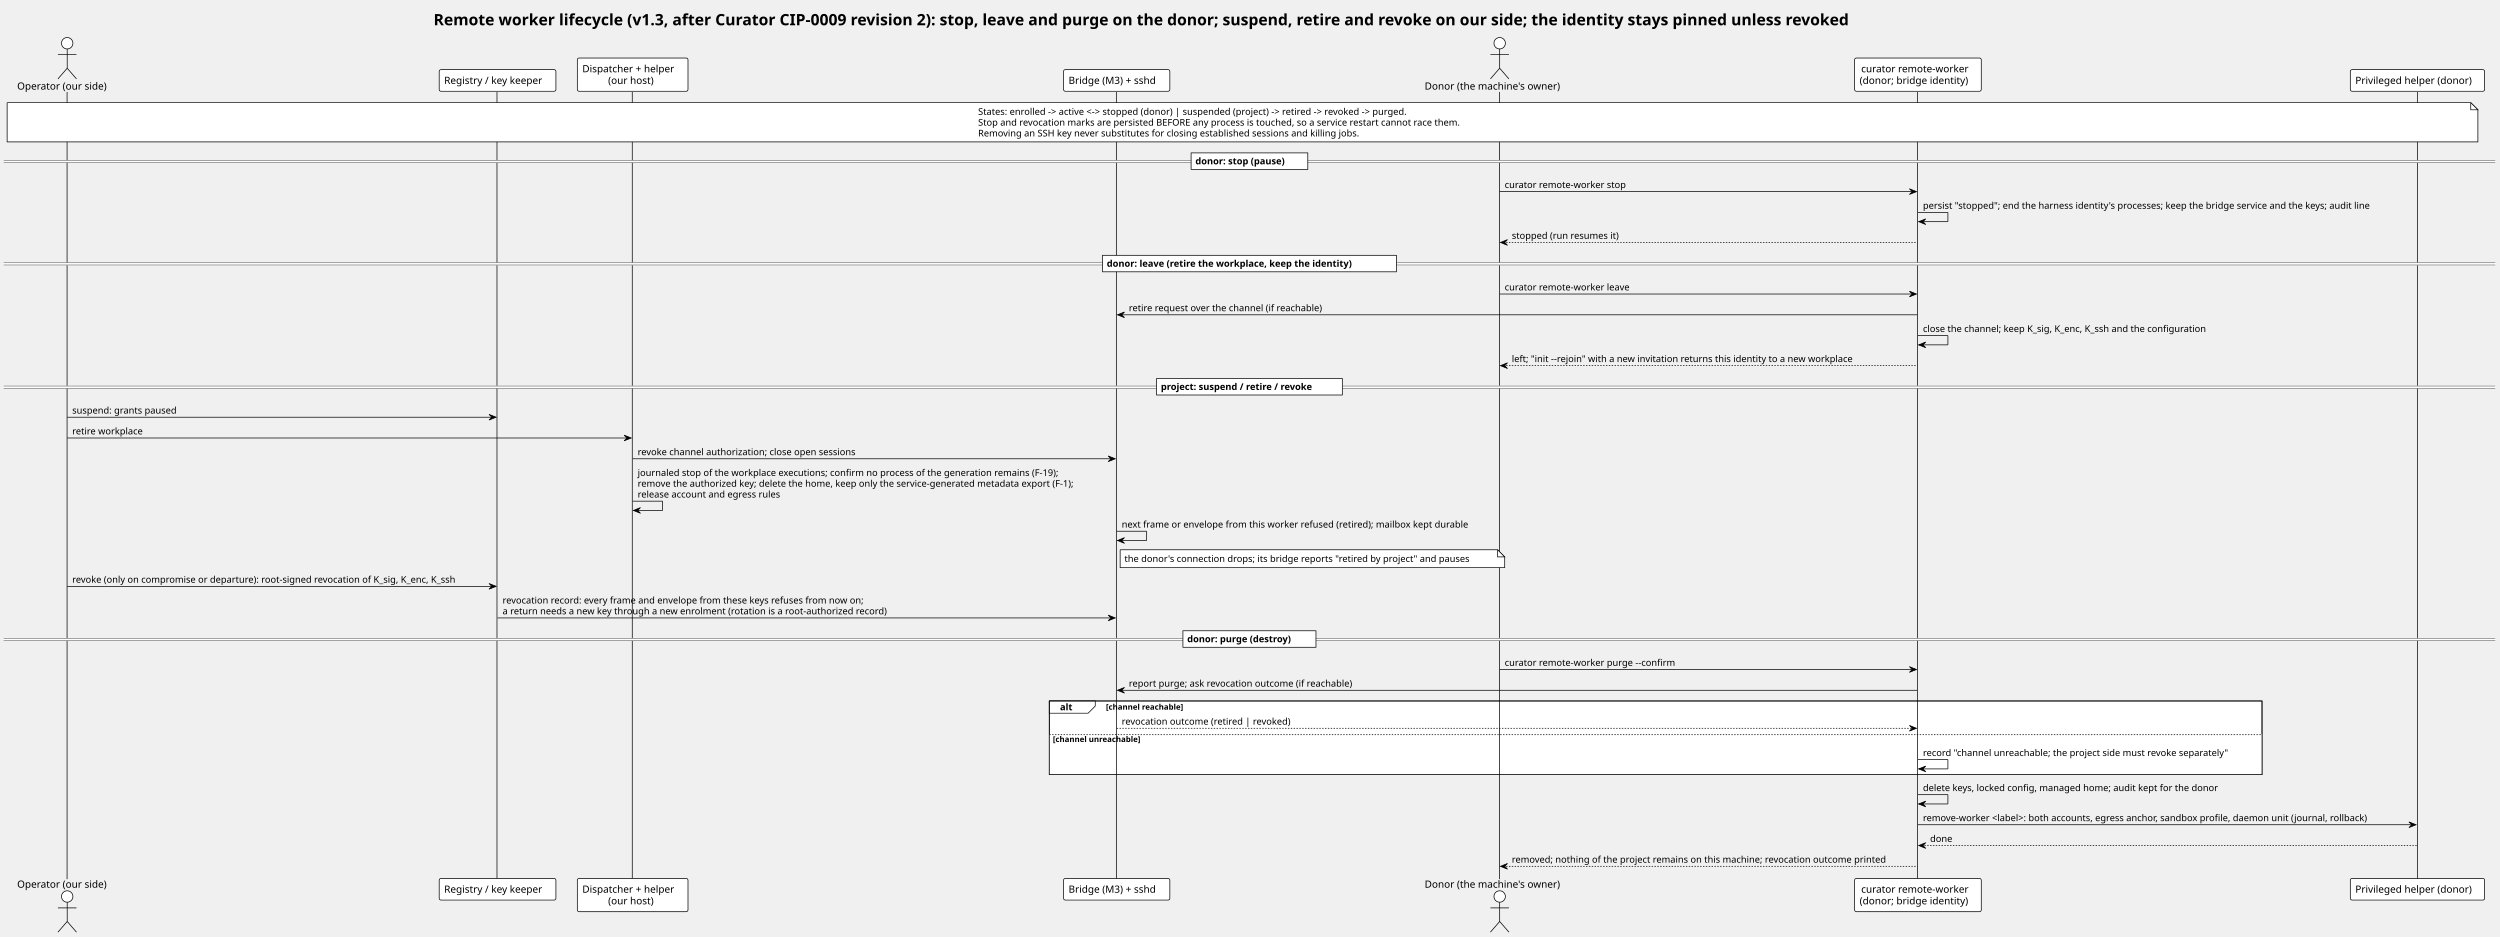
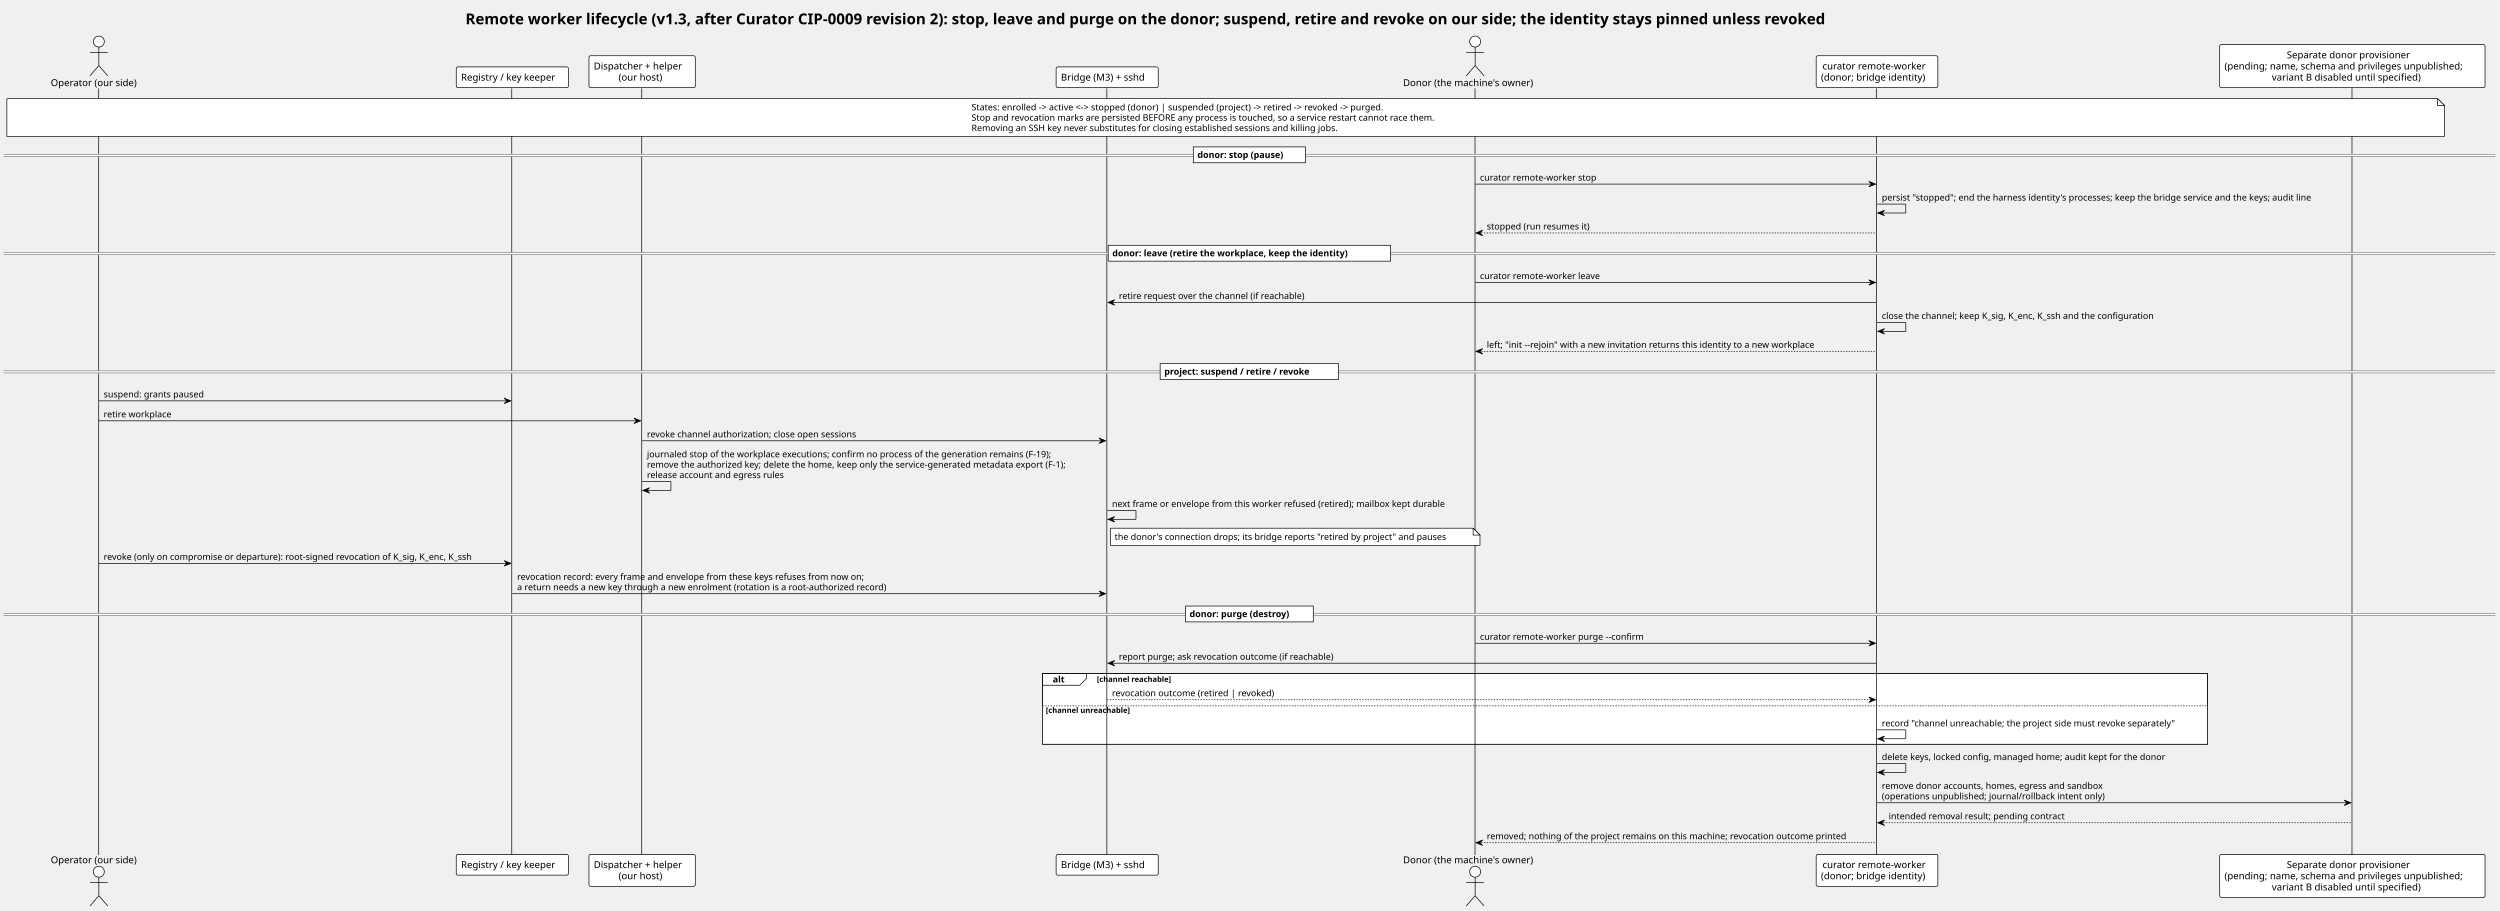
- <svg xmlns="http://www.w3.org/2000/svg" contentStyleType="text/css" data-diagram-type="SEQUENCE" height="1313px" preserveAspectRatio="none" style="width:3504px;height:1313px;background:#FFFFFF;" version="1.1" viewBox="0 0 3504 1313" width="3504px" zoomAndPan="magnify">
+ <svg xmlns="http://www.w3.org/2000/svg" contentStyleType="text/css" data-diagram-type="SEQUENCE" height="1328px" preserveAspectRatio="none" style="width:3647px;height:1328px;background:#FFFFFF;" version="1.1" viewBox="0 0 3647 1328" width="3647px" zoomAndPan="magnify">
  <defs />
  <g>
-     <text fill="#000000" font-family="Verdana" font-size="22" font-weight="bold" lengthAdjust="spacing" textLength="2286.131" x="607.66" y="35.421">Remote worker lifecycle (v1.3, after Curator CIP-0009 revision 2): stop, leave and purge on the donor; suspend, retire and revoke on our side; the identity stays pinned unless revoked</text>
-     <rect fill="#FFFFFF" height="103.203" style="stroke:#000000;stroke-width:1;" width="1699.764" x="1470.672" y="982.492" />
-     <rect fill="#FFFFFF" height="56.938" style="stroke:none;stroke-width:1;" width="1699.764" x="1470.672" y="1028.758" />
-     <g>
-       <rect fill="#000000" fill-opacity="0" height="1103.32" width="8" x="90.184" y="128.906" />
-       <line style="stroke:#000000;stroke-width:1;" x1="94" x2="94" y1="128.906" y2="1232.227" />
-     </g>
-     <g>
-       <rect fill="#000000" fill-opacity="0" height="1103.32" width="8" x="693.369" y="128.906" />
-       <line style="stroke:#000000;stroke-width:1;" x1="696.567" x2="696.567" y1="128.906" y2="1232.227" />
-     </g>
-     <g>
-       <rect fill="#000000" fill-opacity="0" height="1103.32" width="8" x="882.732" y="128.906" />
-       <line style="stroke:#000000;stroke-width:1;" x1="886.171" x2="886.171" y1="128.906" y2="1232.227" />
-     </g>
-     <g>
-       <rect fill="#000000" fill-opacity="0" height="1103.32" width="8" x="1561.16" y="128.906" />
-       <line style="stroke:#000000;stroke-width:1;" x1="1564.672" x2="1564.672" y1="128.906" y2="1232.227" />
-     </g>
-     <g>
-       <rect fill="#000000" fill-opacity="0" height="1103.32" width="8" x="2097.94" y="128.906" />
-       <line style="stroke:#000000;stroke-width:1;" x1="2101.764" x2="2101.764" y1="128.906" y2="1232.227" />
-     </g>
-     <g>
-       <rect fill="#000000" fill-opacity="0" height="1103.32" width="8" x="2684.19" y="128.906" />
-       <line style="stroke:#000000;stroke-width:1;" x1="2687.429" x2="2687.429" y1="128.906" y2="1232.227" />
-     </g>
-     <g>
-       <rect fill="#000000" fill-opacity="0" height="1103.32" width="8" x="3384.324" y="128.906" />
-       <line style="stroke:#000000;stroke-width:1;" x1="3388.196" x2="3388.196" y1="128.906" y2="1232.227" />
+     <text fill="#000000" font-family="Verdana" font-size="22" font-weight="bold" lengthAdjust="spacing" textLength="2286.131" x="679.015" y="35.421">Remote worker lifecycle (v1.3, after Curator CIP-0009 revision 2): stop, leave and purge on the donor; suspend, retire and revoke on our side; the identity stays pinned unless revoked</text>
+     <rect fill="#FFFFFF" height="103.203" style="stroke:#000000;stroke-width:1;" width="1699.764" x="1520.672" y="982.492" />
+     <rect fill="#FFFFFF" height="56.938" style="stroke:none;stroke-width:1;" width="1699.764" x="1520.672" y="1028.758" />
+     <g>
+       <rect fill="#000000" fill-opacity="0" height="1118.453" width="8" x="140.184" y="128.906" />
+       <line style="stroke:#000000;stroke-width:1;" x1="144" x2="144" y1="128.906" y2="1247.359" />
+     </g>
+     <g>
+       <rect fill="#000000" fill-opacity="0" height="1118.453" width="8" x="743.369" y="128.906" />
+       <line style="stroke:#000000;stroke-width:1;" x1="746.567" x2="746.567" y1="128.906" y2="1247.359" />
+     </g>
+     <g>
+       <rect fill="#000000" fill-opacity="0" height="1118.453" width="8" x="932.732" y="128.906" />
+       <line style="stroke:#000000;stroke-width:1;" x1="936.171" x2="936.171" y1="128.906" y2="1247.359" />
+     </g>
+     <g>
+       <rect fill="#000000" fill-opacity="0" height="1118.453" width="8" x="1611.16" y="128.906" />
+       <line style="stroke:#000000;stroke-width:1;" x1="1614.672" x2="1614.672" y1="128.906" y2="1247.359" />
+     </g>
+     <g>
+       <rect fill="#000000" fill-opacity="0" height="1118.453" width="8" x="2147.94" y="128.906" />
+       <line style="stroke:#000000;stroke-width:1;" x1="2151.764" x2="2151.764" y1="128.906" y2="1247.359" />
+     </g>
+     <g>
+       <rect fill="#000000" fill-opacity="0" height="1118.453" width="8" x="2734.19" y="128.906" />
+       <line style="stroke:#000000;stroke-width:1;" x1="2737.429" x2="2737.429" y1="128.906" y2="1247.359" />
+     </g>
+     <g>
+       <rect fill="#000000" fill-opacity="0" height="1118.453" width="8" x="3427.618" y="128.906" />
+       <line style="stroke:#000000;stroke-width:1;" x1="3431.076" x2="3431.076" y1="128.906" y2="1247.359" />
    </g>
    <g class="participant participant-head" data-participant="OP">
-       <text fill="#000000" font-family="Verdana" font-size="14" lengthAdjust="spacing" textLength="134.367" x="24" y="125.605">Operator (our side)</text>
-       <ellipse cx="94.184" cy="60.609" fill="#FFFFFF" rx="8" ry="8" style="stroke:#000000;stroke-width:1;" />
-       <path d="M94.184,68.609 L94.184,95.609 M81.184,76.609 L107.184,76.609 M94.184,95.609 L81.184,110.609 M94.184,95.609 L107.184,110.609" fill="none" style="stroke:#000000;stroke-width:1;" />
+       <text fill="#000000" font-family="Verdana" font-size="14" lengthAdjust="spacing" textLength="134.367" x="74" y="125.605">Operator (our side)</text>
+       <ellipse cx="144.184" cy="60.609" fill="#FFFFFF" rx="8" ry="8" style="stroke:#000000;stroke-width:1;" />
+       <path d="M144.184,68.609 L144.184,95.609 M131.184,76.609 L157.184,76.609 M144.184,95.609 L131.184,110.609 M144.184,95.609 L157.184,110.609" fill="none" style="stroke:#000000;stroke-width:1;" />
    </g>
    <g class="participant participant-tail" data-participant="OP">
-       <text fill="#000000" font-family="Verdana" font-size="14" lengthAdjust="spacing" textLength="134.367" x="24" y="1244.222">Operator (our side)</text>
-       <ellipse cx="94.184" cy="1256.523" fill="#FFFFFF" rx="8" ry="8" style="stroke:#000000;stroke-width:1;" />
-       <path d="M94.184,1264.523 L94.184,1291.523 M81.184,1272.523 L107.184,1272.523 M94.184,1291.523 L81.184,1306.523 M94.184,1291.523 L107.184,1306.523" fill="none" style="stroke:#000000;stroke-width:1;" />
+       <text fill="#000000" font-family="Verdana" font-size="14" lengthAdjust="spacing" textLength="134.367" x="74" y="1259.354">Operator (our side)</text>
+       <ellipse cx="144.184" cy="1271.656" fill="#FFFFFF" rx="8" ry="8" style="stroke:#000000;stroke-width:1;" />
+       <path d="M144.184,1279.656 L144.184,1306.656 M131.184,1287.656 L157.184,1287.656 M144.184,1306.656 L131.184,1321.656 M144.184,1306.656 L157.184,1321.656" fill="none" style="stroke:#000000;stroke-width:1;" />
    </g>
    <g class="participant participant-head" data-participant="T">
-       <rect fill="#FFFFFF" height="30.297" rx="2.5" ry="2.5" style="stroke:#000000;stroke-width:1;" width="163.605" x="615.567" y="97.609" />
-       <text fill="#000000" font-family="Verdana" font-size="14" lengthAdjust="spacing" textLength="149.605" x="622.567" y="117.605">Registry / key keeper</text>
+       <rect fill="#FFFFFF" height="30.297" rx="2.5" ry="2.5" style="stroke:#000000;stroke-width:1;" width="163.605" x="665.567" y="97.609" />
+       <text fill="#000000" font-family="Verdana" font-size="14" lengthAdjust="spacing" textLength="149.605" x="672.567" y="117.605">Registry / key keeper</text>
    </g>
    <g class="participant participant-tail" data-participant="T">
-       <rect fill="#FFFFFF" height="30.297" rx="2.5" ry="2.5" style="stroke:#000000;stroke-width:1;" width="163.605" x="615.567" y="1231.227" />
-       <text fill="#000000" font-family="Verdana" font-size="14" lengthAdjust="spacing" textLength="149.605" x="622.567" y="1251.222">Registry / key keeper</text>
+       <rect fill="#FFFFFF" height="30.297" rx="2.5" ry="2.5" style="stroke:#000000;stroke-width:1;" width="163.605" x="665.567" y="1246.359" />
+       <text fill="#000000" font-family="Verdana" font-size="14" lengthAdjust="spacing" textLength="149.605" x="672.567" y="1266.354">Registry / key keeper</text>
    </g>
    <g class="participant participant-head" data-participant="D">
-       <rect fill="#FFFFFF" height="46.594" rx="2.5" ry="2.5" style="stroke:#000000;stroke-width:1;" width="155.121" x="809.171" y="81.312" />
-       <text fill="#000000" font-family="Verdana" font-size="14" lengthAdjust="spacing" textLength="141.121" x="816.171" y="101.308">Dispatcher + helper</text>
-       <text fill="#000000" font-family="Verdana" font-size="14" lengthAdjust="spacing" textLength="68.79" x="852.337" y="117.605">(our host)</text>
+       <rect fill="#FFFFFF" height="46.594" rx="2.5" ry="2.5" style="stroke:#000000;stroke-width:1;" width="155.121" x="859.171" y="81.312" />
+       <text fill="#000000" font-family="Verdana" font-size="14" lengthAdjust="spacing" textLength="141.121" x="866.171" y="101.308">Dispatcher + helper</text>
+       <text fill="#000000" font-family="Verdana" font-size="14" lengthAdjust="spacing" textLength="68.79" x="902.337" y="117.605">(our host)</text>
    </g>
    <g class="participant participant-tail" data-participant="D">
-       <rect fill="#FFFFFF" height="46.594" rx="2.5" ry="2.5" style="stroke:#000000;stroke-width:1;" width="155.121" x="809.171" y="1231.227" />
-       <text fill="#000000" font-family="Verdana" font-size="14" lengthAdjust="spacing" textLength="141.121" x="816.171" y="1251.222">Dispatcher + helper</text>
-       <text fill="#000000" font-family="Verdana" font-size="14" lengthAdjust="spacing" textLength="68.79" x="852.337" y="1267.519">(our host)</text>
+       <rect fill="#FFFFFF" height="46.594" rx="2.5" ry="2.5" style="stroke:#000000;stroke-width:1;" width="155.121" x="859.171" y="1246.359" />
+       <text fill="#000000" font-family="Verdana" font-size="14" lengthAdjust="spacing" textLength="141.121" x="866.171" y="1266.354">Dispatcher + helper</text>
+       <text fill="#000000" font-family="Verdana" font-size="14" lengthAdjust="spacing" textLength="68.79" x="902.337" y="1282.651">(our host)</text>
    </g>
    <g class="participant participant-head" data-participant="BR">
-       <rect fill="#FFFFFF" height="30.297" rx="2.5" ry="2.5" style="stroke:#000000;stroke-width:1;" width="148.976" x="1490.672" y="97.609" />
-       <text fill="#000000" font-family="Verdana" font-size="14" lengthAdjust="spacing" textLength="134.976" x="1497.672" y="117.605">Bridge (M3) + sshd</text>
+       <rect fill="#FFFFFF" height="30.297" rx="2.5" ry="2.5" style="stroke:#000000;stroke-width:1;" width="148.976" x="1540.672" y="97.609" />
+       <text fill="#000000" font-family="Verdana" font-size="14" lengthAdjust="spacing" textLength="134.976" x="1547.672" y="117.605">Bridge (M3) + sshd</text>
    </g>
    <g class="participant participant-tail" data-participant="BR">
-       <rect fill="#FFFFFF" height="30.297" rx="2.5" ry="2.5" style="stroke:#000000;stroke-width:1;" width="148.976" x="1490.672" y="1231.227" />
-       <text fill="#000000" font-family="Verdana" font-size="14" lengthAdjust="spacing" textLength="134.976" x="1497.672" y="1251.222">Bridge (M3) + sshd</text>
+       <rect fill="#FFFFFF" height="30.297" rx="2.5" ry="2.5" style="stroke:#000000;stroke-width:1;" width="148.976" x="1540.672" y="1246.359" />
+       <text fill="#000000" font-family="Verdana" font-size="14" lengthAdjust="spacing" textLength="134.976" x="1547.672" y="1266.354">Bridge (M3) + sshd</text>
    </g>
    <g class="participant participant-head" data-participant="ADM">
-       <text fill="#000000" font-family="Verdana" font-size="14" lengthAdjust="spacing" textLength="204.353" x="1996.764" y="125.605">Donor (the machine's owner)</text>
-       <ellipse cx="2101.94" cy="60.609" fill="#FFFFFF" rx="8" ry="8" style="stroke:#000000;stroke-width:1;" />
-       <path d="M2101.94,68.609 L2101.94,95.609 M2088.94,76.609 L2114.94,76.609 M2101.94,95.609 L2088.94,110.609 M2101.94,95.609 L2114.94,110.609" fill="none" style="stroke:#000000;stroke-width:1;" />
+       <text fill="#000000" font-family="Verdana" font-size="14" lengthAdjust="spacing" textLength="204.353" x="2046.764" y="125.605">Donor (the machine's owner)</text>
+       <ellipse cx="2151.94" cy="60.609" fill="#FFFFFF" rx="8" ry="8" style="stroke:#000000;stroke-width:1;" />
+       <path d="M2151.94,68.609 L2151.94,95.609 M2138.94,76.609 L2164.94,76.609 M2151.94,95.609 L2138.94,110.609 M2151.94,95.609 L2164.94,110.609" fill="none" style="stroke:#000000;stroke-width:1;" />
    </g>
    <g class="participant participant-tail" data-participant="ADM">
-       <text fill="#000000" font-family="Verdana" font-size="14" lengthAdjust="spacing" textLength="204.353" x="1996.764" y="1244.222">Donor (the machine's owner)</text>
-       <ellipse cx="2101.94" cy="1256.523" fill="#FFFFFF" rx="8" ry="8" style="stroke:#000000;stroke-width:1;" />
-       <path d="M2101.94,1264.523 L2101.94,1291.523 M2088.94,1272.523 L2114.94,1272.523 M2101.94,1291.523 L2088.94,1306.523 M2101.94,1291.523 L2114.94,1306.523" fill="none" style="stroke:#000000;stroke-width:1;" />
+       <text fill="#000000" font-family="Verdana" font-size="14" lengthAdjust="spacing" textLength="204.353" x="2046.764" y="1259.354">Donor (the machine's owner)</text>
+       <ellipse cx="2151.94" cy="1271.656" fill="#FFFFFF" rx="8" ry="8" style="stroke:#000000;stroke-width:1;" />
+       <path d="M2151.94,1279.656 L2151.94,1306.656 M2138.94,1287.656 L2164.94,1287.656 M2151.94,1306.656 L2138.94,1321.656 M2151.94,1306.656 L2164.94,1321.656" fill="none" style="stroke:#000000;stroke-width:1;" />
    </g>
    <g class="participant participant-head" data-participant="C">
-       <rect fill="#FFFFFF" height="46.594" rx="2.5" ry="2.5" style="stroke:#000000;stroke-width:1;" width="177.523" x="2599.429" y="81.312" />
-       <text fill="#000000" font-family="Verdana" font-size="14" lengthAdjust="spacing" textLength="159.141" x="2608.62" y="101.308">curator remote-worker</text>
-       <text fill="#000000" font-family="Verdana" font-size="14" lengthAdjust="spacing" textLength="163.523" x="2606.429" y="117.605">(donor; bridge identity)</text>
+       <rect fill="#FFFFFF" height="46.594" rx="2.5" ry="2.5" style="stroke:#000000;stroke-width:1;" width="177.523" x="2649.429" y="81.312" />
+       <text fill="#000000" font-family="Verdana" font-size="14" lengthAdjust="spacing" textLength="159.141" x="2658.62" y="101.308">curator remote-worker</text>
+       <text fill="#000000" font-family="Verdana" font-size="14" lengthAdjust="spacing" textLength="163.523" x="2656.429" y="117.605">(donor; bridge identity)</text>
    </g>
    <g class="participant participant-tail" data-participant="C">
-       <rect fill="#FFFFFF" height="46.594" rx="2.5" ry="2.5" style="stroke:#000000;stroke-width:1;" width="177.523" x="2599.429" y="1231.227" />
-       <text fill="#000000" font-family="Verdana" font-size="14" lengthAdjust="spacing" textLength="159.141" x="2608.62" y="1251.222">curator remote-worker</text>
-       <text fill="#000000" font-family="Verdana" font-size="14" lengthAdjust="spacing" textLength="163.523" x="2606.429" y="1267.519">(donor; bridge identity)</text>
+       <rect fill="#FFFFFF" height="46.594" rx="2.5" ry="2.5" style="stroke:#000000;stroke-width:1;" width="177.523" x="2649.429" y="1246.359" />
+       <text fill="#000000" font-family="Verdana" font-size="14" lengthAdjust="spacing" textLength="159.141" x="2658.62" y="1266.354">curator remote-worker</text>
+       <text fill="#000000" font-family="Verdana" font-size="14" lengthAdjust="spacing" textLength="163.523" x="2656.429" y="1282.651">(donor; bridge identity)</text>
    </g>
    <g class="participant participant-head" data-participant="PH">
-       <rect fill="#FFFFFF" height="30.297" rx="2.5" ry="2.5" style="stroke:#000000;stroke-width:1;" width="188.255" x="3294.196" y="97.609" />
-       <text fill="#000000" font-family="Verdana" font-size="14" lengthAdjust="spacing" textLength="174.255" x="3301.196" y="117.605">Privileged helper (donor)</text>
+       <rect fill="#FFFFFF" height="62.891" rx="2.5" ry="2.5" style="stroke:#000000;stroke-width:1;" width="387.085" x="3238.076" y="65.016" />
+       <text fill="#000000" font-family="Verdana" font-size="14" lengthAdjust="spacing" textLength="191.324" x="3335.956" y="85.011">Separate donor provisioner</text>
+       <text fill="#000000" font-family="Verdana" font-size="14" lengthAdjust="spacing" textLength="373.085" x="3245.076" y="101.308">(pending; name, schema and privileges unpublished;</text>
+       <text fill="#000000" font-family="Verdana" font-size="14" lengthAdjust="spacing" textLength="234.958" x="3314.139" y="117.605">variant B disabled until specified)</text>
    </g>
    <g class="participant participant-tail" data-participant="PH">
-       <rect fill="#FFFFFF" height="30.297" rx="2.5" ry="2.5" style="stroke:#000000;stroke-width:1;" width="188.255" x="3294.196" y="1231.227" />
-       <text fill="#000000" font-family="Verdana" font-size="14" lengthAdjust="spacing" textLength="174.255" x="3301.196" y="1251.222">Privileged helper (donor)</text>
-     </g>
-     <path d="M10,143.906 L10,198.906 L3473,198.906 L3473,153.906 L3463,143.906 L10,143.906" fill="#FFFFFF" style="stroke:#000000;stroke-width:1;" />
-     <path d="M3463,143.906 L3463,153.906 L3473,153.906 L3463,143.906" fill="#FFFFFF" style="stroke:#000000;stroke-width:1;" />
-     <text fill="#000000" font-family="Verdana" font-size="13" lengthAdjust="spacing" textLength="666.936" x="1370.858" y="160.973">States: enrolled -&gt; active &lt;-&gt; stopped (donor) | suspended (project) -&gt; retired -&gt; revoked -&gt; purged.</text>
-     <text fill="#000000" font-family="Verdana" font-size="13" lengthAdjust="spacing" textLength="732.735" x="1370.858" y="176.106">Stop and revocation marks are persisted BEFORE any process is touched, so a service restart cannot race them.</text>
-     <text fill="#000000" font-family="Verdana" font-size="13" lengthAdjust="spacing" textLength="576.539" x="1370.858" y="191.239">Removing an SSH key never substitutes for closing established sessions and killing jobs.</text>
-     <rect fill="#FFFFFF" height="3" style="stroke:#FFFFFF;stroke-width:1;" width="3492.451" x="5" y="224.871" />
-     <line style="stroke:#000000;stroke-width:0.5;" x1="5" x2="3497.451" y1="224.871" y2="224.871" />
-     <line style="stroke:#000000;stroke-width:0.5;" x1="5" x2="3497.451" y1="227.871" y2="227.871" />
-     <rect fill="#FFFFFF" height="23.133" style="stroke:#000000;stroke-width:1;" width="163.57" x="1669.441" y="214.305" />
-     <text fill="#000000" font-family="Verdana" font-size="13" font-weight="bold" lengthAdjust="spacing" textLength="145.044" x="1675.441" y="230.372">donor: stop (pause)</text>
+       <rect fill="#FFFFFF" height="62.891" rx="2.5" ry="2.5" style="stroke:#000000;stroke-width:1;" width="387.085" x="3238.076" y="1246.359" />
+       <text fill="#000000" font-family="Verdana" font-size="14" lengthAdjust="spacing" textLength="191.324" x="3335.956" y="1266.354">Separate donor provisioner</text>
+       <text fill="#000000" font-family="Verdana" font-size="14" lengthAdjust="spacing" textLength="373.085" x="3245.076" y="1282.651">(pending; name, schema and privileges unpublished;</text>
+       <text fill="#000000" font-family="Verdana" font-size="14" lengthAdjust="spacing" textLength="234.958" x="3314.139" y="1298.948">variant B disabled until specified)</text>
+     </g>
+     <path d="M10,143.906 L10,198.906 L3566,198.906 L3566,153.906 L3556,143.906 L10,143.906" fill="#FFFFFF" style="stroke:#000000;stroke-width:1;" />
+     <path d="M3556,143.906 L3556,153.906 L3566,153.906 L3556,143.906" fill="#FFFFFF" style="stroke:#000000;stroke-width:1;" />
+     <text fill="#000000" font-family="Verdana" font-size="13" lengthAdjust="spacing" textLength="666.936" x="1417.213" y="160.973">States: enrolled -&gt; active &lt;-&gt; stopped (donor) | suspended (project) -&gt; retired -&gt; revoked -&gt; purged.</text>
+     <text fill="#000000" font-family="Verdana" font-size="13" lengthAdjust="spacing" textLength="732.735" x="1417.213" y="176.106">Stop and revocation marks are persisted BEFORE any process is touched, so a service restart cannot race them.</text>
+     <text fill="#000000" font-family="Verdana" font-size="13" lengthAdjust="spacing" textLength="576.539" x="1417.213" y="191.239">Removing an SSH key never substitutes for closing established sessions and killing jobs.</text>
+     <rect fill="#FFFFFF" height="3" style="stroke:#FFFFFF;stroke-width:1;" width="3635.161" x="5" y="224.871" />
+     <line style="stroke:#000000;stroke-width:0.5;" x1="5" x2="3640.161" y1="224.871" y2="224.871" />
+     <line style="stroke:#000000;stroke-width:0.5;" x1="5" x2="3640.161" y1="227.871" y2="227.871" />
+     <rect fill="#FFFFFF" height="23.133" style="stroke:#000000;stroke-width:1;" width="163.57" x="1740.795" y="214.305" />
+     <text fill="#000000" font-family="Verdana" font-size="13" font-weight="bold" lengthAdjust="spacing" textLength="145.044" x="1746.795" y="230.372">donor: stop (pause)</text>
    <g class="message" data-participant-1="ADM" data-participant-2="C">
-       <polygon fill="#000000" points="2676.19,264.57,2686.19,268.57,2676.19,272.57,2680.19,268.57" style="stroke:#000000;stroke-width:1;" />
-       <line style="stroke:#000000;stroke-width:1;" x1="2101.94" x2="2682.19" y1="268.57" y2="268.57" />
-       <text fill="#000000" font-family="Verdana" font-size="13" lengthAdjust="spacing" textLength="179.981" x="2108.94" y="263.504">curator remote-worker stop</text>
-     </g>
-     <g class="message" data-participant-1="C" data-participant-2="C">
-       <line style="stroke:#000000;stroke-width:1;" x1="2688.19" x2="2730.19" y1="297.703" y2="297.703" />
-       <line style="stroke:#000000;stroke-width:1;" x1="2730.19" x2="2730.19" y1="297.703" y2="310.703" />
-       <line style="stroke:#000000;stroke-width:1;" x1="2689.19" x2="2730.19" y1="310.703" y2="310.703" />
-       <polygon fill="#000000" points="2699.19,306.703,2689.19,310.703,2699.19,314.703,2695.19,310.703" style="stroke:#000000;stroke-width:1;" />
-       <text fill="#000000" font-family="Verdana" font-size="13" lengthAdjust="spacing" textLength="679.428" x="2695.19" y="292.637">persist "stopped"; end the harness identity's processes; keep the bridge service and the keys; audit line</text>
+       <polygon fill="#000000" points="2726.19,264.57,2736.19,268.57,2726.19,272.57,2730.19,268.57" style="stroke:#000000;stroke-width:1;" />
+       <line style="stroke:#000000;stroke-width:1;" x1="2151.94" x2="2732.19" y1="268.57" y2="268.57" />
+       <text fill="#000000" font-family="Verdana" font-size="13" lengthAdjust="spacing" textLength="179.981" x="2158.94" y="263.504">curator remote-worker stop</text>
+     </g>
+     <g class="message" data-participant-1="C" data-participant-2="C">
+       <line style="stroke:#000000;stroke-width:1;" x1="2738.19" x2="2780.19" y1="297.703" y2="297.703" />
+       <line style="stroke:#000000;stroke-width:1;" x1="2780.19" x2="2780.19" y1="297.703" y2="310.703" />
+       <line style="stroke:#000000;stroke-width:1;" x1="2739.19" x2="2780.19" y1="310.703" y2="310.703" />
+       <polygon fill="#000000" points="2749.19,306.703,2739.19,310.703,2749.19,314.703,2745.19,310.703" style="stroke:#000000;stroke-width:1;" />
+       <text fill="#000000" font-family="Verdana" font-size="13" lengthAdjust="spacing" textLength="679.428" x="2745.19" y="292.637">persist "stopped"; end the harness identity's processes; keep the bridge service and the keys; audit line</text>
    </g>
    <g class="message" data-participant-1="C" data-participant-2="ADM">
-       <polygon fill="#000000" points="2112.94,335.836,2102.94,339.836,2112.94,343.836,2108.94,339.836" style="stroke:#000000;stroke-width:1;" />
-       <line style="stroke:#000000;stroke-width:1;stroke-dasharray:2,2;" x1="2106.94" x2="2687.19" y1="339.836" y2="339.836" />
-       <text fill="#000000" font-family="Verdana" font-size="13" lengthAdjust="spacing" textLength="161.44" x="2118.94" y="334.77">stopped (run resumes it)</text>
-     </g>
-     <rect fill="#FFFFFF" height="3" style="stroke:#FFFFFF;stroke-width:1;" width="3492.451" x="5" y="368.402" />
-     <line style="stroke:#000000;stroke-width:0.5;" x1="5" x2="3497.451" y1="368.402" y2="368.402" />
-     <line style="stroke:#000000;stroke-width:0.5;" x1="5" x2="3497.451" y1="371.402" y2="371.402" />
-     <rect fill="#FFFFFF" height="23.133" style="stroke:#000000;stroke-width:1;" width="411.928" x="1545.262" y="357.836" />
-     <text fill="#000000" font-family="Verdana" font-size="13" font-weight="bold" lengthAdjust="spacing" textLength="393.402" x="1551.262" y="373.903">donor: leave (retire the workplace, keep the identity)</text>
+       <polygon fill="#000000" points="2162.94,335.836,2152.94,339.836,2162.94,343.836,2158.94,339.836" style="stroke:#000000;stroke-width:1;" />
+       <line style="stroke:#000000;stroke-width:1;stroke-dasharray:2,2;" x1="2156.94" x2="2737.19" y1="339.836" y2="339.836" />
+       <text fill="#000000" font-family="Verdana" font-size="13" lengthAdjust="spacing" textLength="161.44" x="2168.94" y="334.77">stopped (run resumes it)</text>
+     </g>
+     <rect fill="#FFFFFF" height="3" style="stroke:#FFFFFF;stroke-width:1;" width="3635.161" x="5" y="368.402" />
+     <line style="stroke:#000000;stroke-width:0.5;" x1="5" x2="3640.161" y1="368.402" y2="368.402" />
+     <line style="stroke:#000000;stroke-width:0.5;" x1="5" x2="3640.161" y1="371.402" y2="371.402" />
+     <rect fill="#FFFFFF" height="23.133" style="stroke:#000000;stroke-width:1;" width="411.928" x="1616.616" y="357.836" />
+     <text fill="#000000" font-family="Verdana" font-size="13" font-weight="bold" lengthAdjust="spacing" textLength="393.402" x="1622.616" y="373.903">donor: leave (retire the workplace, keep the identity)</text>
    <g class="message" data-participant-1="ADM" data-participant-2="C">
-       <polygon fill="#000000" points="2676.19,408.102,2686.19,412.102,2676.19,416.102,2680.19,412.102" style="stroke:#000000;stroke-width:1;" />
-       <line style="stroke:#000000;stroke-width:1;" x1="2101.94" x2="2682.19" y1="412.102" y2="412.102" />
-       <text fill="#000000" font-family="Verdana" font-size="13" lengthAdjust="spacing" textLength="187.173" x="2108.94" y="407.036">curator remote-worker leave</text>
+       <polygon fill="#000000" points="2726.19,408.102,2736.19,412.102,2726.19,416.102,2730.19,412.102" style="stroke:#000000;stroke-width:1;" />
+       <line style="stroke:#000000;stroke-width:1;" x1="2151.94" x2="2732.19" y1="412.102" y2="412.102" />
+       <text fill="#000000" font-family="Verdana" font-size="13" lengthAdjust="spacing" textLength="187.173" x="2158.94" y="407.036">curator remote-worker leave</text>
    </g>
    <g class="message" data-participant-1="C" data-participant-2="BR">
-       <polygon fill="#000000" points="1576.16,437.234,1566.16,441.234,1576.16,445.234,1572.16,441.234" style="stroke:#000000;stroke-width:1;" />
-       <line style="stroke:#000000;stroke-width:1;" x1="1570.16" x2="2687.19" y1="441.234" y2="441.234" />
-       <text fill="#000000" font-family="Verdana" font-size="13" lengthAdjust="spacing" textLength="294.512" x="1582.16" y="436.168">retire request over the channel (if reachable)</text>
-     </g>
-     <g class="message" data-participant-1="C" data-participant-2="C">
-       <line style="stroke:#000000;stroke-width:1;" x1="2688.19" x2="2730.19" y1="470.367" y2="470.367" />
-       <line style="stroke:#000000;stroke-width:1;" x1="2730.19" x2="2730.19" y1="470.367" y2="483.367" />
-       <line style="stroke:#000000;stroke-width:1;" x1="2689.19" x2="2730.19" y1="483.367" y2="483.367" />
-       <polygon fill="#000000" points="2699.19,479.367,2689.19,483.367,2699.19,487.367,2695.19,483.367" style="stroke:#000000;stroke-width:1;" />
-       <text fill="#000000" font-family="Verdana" font-size="13" lengthAdjust="spacing" textLength="428.778" x="2695.19" y="465.301">close the channel; keep K_sig, K_enc, K_ssh and the configuration</text>
+       <polygon fill="#000000" points="1626.16,437.234,1616.16,441.234,1626.16,445.234,1622.16,441.234" style="stroke:#000000;stroke-width:1;" />
+       <line style="stroke:#000000;stroke-width:1;" x1="1620.16" x2="2737.19" y1="441.234" y2="441.234" />
+       <text fill="#000000" font-family="Verdana" font-size="13" lengthAdjust="spacing" textLength="294.512" x="1632.16" y="436.168">retire request over the channel (if reachable)</text>
+     </g>
+     <g class="message" data-participant-1="C" data-participant-2="C">
+       <line style="stroke:#000000;stroke-width:1;" x1="2738.19" x2="2780.19" y1="470.367" y2="470.367" />
+       <line style="stroke:#000000;stroke-width:1;" x1="2780.19" x2="2780.19" y1="470.367" y2="483.367" />
+       <line style="stroke:#000000;stroke-width:1;" x1="2739.19" x2="2780.19" y1="483.367" y2="483.367" />
+       <polygon fill="#000000" points="2749.19,479.367,2739.19,483.367,2749.19,487.367,2745.19,483.367" style="stroke:#000000;stroke-width:1;" />
+       <text fill="#000000" font-family="Verdana" font-size="13" lengthAdjust="spacing" textLength="428.778" x="2745.19" y="465.301">close the channel; keep K_sig, K_enc, K_ssh and the configuration</text>
    </g>
    <g class="message" data-participant-1="C" data-participant-2="ADM">
-       <polygon fill="#000000" points="2112.94,508.5,2102.94,512.5,2112.94,516.5,2108.94,512.5" style="stroke:#000000;stroke-width:1;" />
-       <line style="stroke:#000000;stroke-width:1;stroke-dasharray:2,2;" x1="2106.94" x2="2687.19" y1="512.5" y2="512.5" />
-       <text fill="#000000" font-family="Verdana" font-size="13" lengthAdjust="spacing" textLength="516.261" x="2118.94" y="507.434">left; "init --rejoin" with a new invitation returns this identity to a new workplace</text>
-     </g>
-     <rect fill="#FFFFFF" height="3" style="stroke:#FFFFFF;stroke-width:1;" width="3492.451" x="5" y="541.066" />
-     <line style="stroke:#000000;stroke-width:0.5;" x1="5" x2="3497.451" y1="541.066" y2="541.066" />
-     <line style="stroke:#000000;stroke-width:0.5;" x1="5" x2="3497.451" y1="544.066" y2="544.066" />
-     <rect fill="#FFFFFF" height="23.133" style="stroke:#000000;stroke-width:1;" width="260.327" x="1621.062" y="530.5" />
-     <text fill="#000000" font-family="Verdana" font-size="13" font-weight="bold" lengthAdjust="spacing" textLength="241.801" x="1627.062" y="546.567">project: suspend / retire / revoke</text>
+       <polygon fill="#000000" points="2162.94,508.5,2152.94,512.5,2162.94,516.5,2158.94,512.5" style="stroke:#000000;stroke-width:1;" />
+       <line style="stroke:#000000;stroke-width:1;stroke-dasharray:2,2;" x1="2156.94" x2="2737.19" y1="512.5" y2="512.5" />
+       <text fill="#000000" font-family="Verdana" font-size="13" lengthAdjust="spacing" textLength="516.261" x="2168.94" y="507.434">left; "init --rejoin" with a new invitation returns this identity to a new workplace</text>
+     </g>
+     <rect fill="#FFFFFF" height="3" style="stroke:#FFFFFF;stroke-width:1;" width="3635.161" x="5" y="541.066" />
+     <line style="stroke:#000000;stroke-width:0.5;" x1="5" x2="3640.161" y1="541.066" y2="541.066" />
+     <line style="stroke:#000000;stroke-width:0.5;" x1="5" x2="3640.161" y1="544.066" y2="544.066" />
+     <rect fill="#FFFFFF" height="23.133" style="stroke:#000000;stroke-width:1;" width="260.327" x="1692.417" y="530.5" />
+     <text fill="#000000" font-family="Verdana" font-size="13" font-weight="bold" lengthAdjust="spacing" textLength="241.801" x="1698.417" y="546.567">project: suspend / retire / revoke</text>
    <g class="message" data-participant-1="OP" data-participant-2="T">
-       <polygon fill="#000000" points="685.369,580.766,695.369,584.766,685.369,588.766,689.369,584.766" style="stroke:#000000;stroke-width:1;" />
-       <line style="stroke:#000000;stroke-width:1;" x1="94.184" x2="691.369" y1="584.766" y2="584.766" />
-       <text fill="#000000" font-family="Verdana" font-size="13" lengthAdjust="spacing" textLength="156.324" x="101.184" y="579.7">suspend: grants paused</text>
+       <polygon fill="#000000" points="735.369,580.766,745.369,584.766,735.369,588.766,739.369,584.766" style="stroke:#000000;stroke-width:1;" />
+       <line style="stroke:#000000;stroke-width:1;" x1="144.184" x2="741.369" y1="584.766" y2="584.766" />
+       <text fill="#000000" font-family="Verdana" font-size="13" lengthAdjust="spacing" textLength="156.324" x="151.184" y="579.7">suspend: grants paused</text>
    </g>
    <g class="message" data-participant-1="OP" data-participant-2="D">
-       <polygon fill="#000000" points="874.732,609.898,884.732,613.898,874.732,617.898,878.732,613.898" style="stroke:#000000;stroke-width:1;" />
-       <line style="stroke:#000000;stroke-width:1;" x1="94.184" x2="880.732" y1="613.898" y2="613.898" />
-       <text fill="#000000" font-family="Verdana" font-size="13" lengthAdjust="spacing" textLength="105.961" x="101.184" y="608.832">retire workplace</text>
+       <polygon fill="#000000" points="924.732,609.898,934.732,613.898,924.732,617.898,928.732,613.898" style="stroke:#000000;stroke-width:1;" />
+       <line style="stroke:#000000;stroke-width:1;" x1="144.184" x2="930.732" y1="613.898" y2="613.898" />
+       <text fill="#000000" font-family="Verdana" font-size="13" lengthAdjust="spacing" textLength="105.961" x="151.184" y="608.832">retire workplace</text>
    </g>
    <g class="message" data-participant-1="D" data-participant-2="BR">
-       <polygon fill="#000000" points="1553.16,639.031,1563.16,643.031,1553.16,647.031,1557.16,643.031" style="stroke:#000000;stroke-width:1;" />
-       <line style="stroke:#000000;stroke-width:1;" x1="886.732" x2="1559.16" y1="643.031" y2="643.031" />
-       <text fill="#000000" font-family="Verdana" font-size="13" lengthAdjust="spacing" textLength="327.964" x="893.732" y="637.965">revoke channel authorization; close open sessions</text>
+       <polygon fill="#000000" points="1603.16,639.031,1613.16,643.031,1603.16,647.031,1607.16,643.031" style="stroke:#000000;stroke-width:1;" />
+       <line style="stroke:#000000;stroke-width:1;" x1="936.732" x2="1609.16" y1="643.031" y2="643.031" />
+       <text fill="#000000" font-family="Verdana" font-size="13" lengthAdjust="spacing" textLength="327.964" x="943.732" y="637.965">revoke channel authorization; close open sessions</text>
    </g>
    <g class="message" data-participant-1="D" data-participant-2="D">
-       <line style="stroke:#000000;stroke-width:1;" x1="886.732" x2="928.732" y1="702.43" y2="702.43" />
-       <line style="stroke:#000000;stroke-width:1;" x1="928.732" x2="928.732" y1="702.43" y2="715.43" />
-       <line style="stroke:#000000;stroke-width:1;" x1="887.732" x2="928.732" y1="715.43" y2="715.43" />
-       <polygon fill="#000000" points="897.732,711.43,887.732,715.43,897.732,719.43,893.732,715.43" style="stroke:#000000;stroke-width:1;" />
-       <text fill="#000000" font-family="Verdana" font-size="13" lengthAdjust="spacing" textLength="634.81" x="893.732" y="667.098">journaled stop of the workplace executions; confirm no process of the generation remains (F-19);</text>
-       <text fill="#000000" font-family="Verdana" font-size="13" lengthAdjust="spacing" textLength="664.428" x="893.732" y="682.231">remove the authorized key; delete the home, keep only the service-generated metadata export (F-1);</text>
-       <text fill="#000000" font-family="Verdana" font-size="13" lengthAdjust="spacing" textLength="215.573" x="893.732" y="697.364">release account and egress rules</text>
+       <line style="stroke:#000000;stroke-width:1;" x1="936.732" x2="978.732" y1="702.43" y2="702.43" />
+       <line style="stroke:#000000;stroke-width:1;" x1="978.732" x2="978.732" y1="702.43" y2="715.43" />
+       <line style="stroke:#000000;stroke-width:1;" x1="937.732" x2="978.732" y1="715.43" y2="715.43" />
+       <polygon fill="#000000" points="947.732,711.43,937.732,715.43,947.732,719.43,943.732,715.43" style="stroke:#000000;stroke-width:1;" />
+       <text fill="#000000" font-family="Verdana" font-size="13" lengthAdjust="spacing" textLength="634.81" x="943.732" y="667.098">journaled stop of the workplace executions; confirm no process of the generation remains (F-19);</text>
+       <text fill="#000000" font-family="Verdana" font-size="13" lengthAdjust="spacing" textLength="664.428" x="943.732" y="682.231">remove the authorized key; delete the home, keep only the service-generated metadata export (F-1);</text>
+       <text fill="#000000" font-family="Verdana" font-size="13" lengthAdjust="spacing" textLength="215.573" x="943.732" y="697.364">release account and egress rules</text>
    </g>
    <g class="message" data-participant-1="BR" data-participant-2="BR">
-       <line style="stroke:#000000;stroke-width:1;" x1="1565.16" x2="1607.16" y1="744.562" y2="744.562" />
-       <line style="stroke:#000000;stroke-width:1;" x1="1607.16" x2="1607.16" y1="744.562" y2="757.562" />
-       <line style="stroke:#000000;stroke-width:1;" x1="1566.16" x2="1607.16" y1="757.562" y2="757.562" />
-       <polygon fill="#000000" points="1576.16,753.562,1566.16,757.562,1576.16,761.562,1572.16,757.562" style="stroke:#000000;stroke-width:1;" />
-       <text fill="#000000" font-family="Verdana" font-size="13" lengthAdjust="spacing" textLength="522.78" x="1572.16" y="739.497">next frame or envelope from this worker refused (retired); mailbox kept durable</text>
-     </g>
-     <path d="M1570,770.562 L1570,795.562 L2109,795.562 L2109,780.562 L2099,770.562 L1570,770.562" fill="#FFFFFF" style="stroke:#000000;stroke-width:1;" />
-     <path d="M2099,770.562 L2099,780.562 L2109,780.562 L2099,770.562" fill="#FFFFFF" style="stroke:#000000;stroke-width:1;" />
-     <text fill="#000000" font-family="Verdana" font-size="13" lengthAdjust="spacing" textLength="518.832" x="1576" y="787.629">the donor's connection drops; its bridge reports "retired by project" and pauses</text>
+       <line style="stroke:#000000;stroke-width:1;" x1="1615.16" x2="1657.16" y1="744.562" y2="744.562" />
+       <line style="stroke:#000000;stroke-width:1;" x1="1657.16" x2="1657.16" y1="744.562" y2="757.562" />
+       <line style="stroke:#000000;stroke-width:1;" x1="1616.16" x2="1657.16" y1="757.562" y2="757.562" />
+       <polygon fill="#000000" points="1626.16,753.562,1616.16,757.562,1626.16,761.562,1622.16,757.562" style="stroke:#000000;stroke-width:1;" />
+       <text fill="#000000" font-family="Verdana" font-size="13" lengthAdjust="spacing" textLength="522.78" x="1622.16" y="739.497">next frame or envelope from this worker refused (retired); mailbox kept durable</text>
+     </g>
+     <path d="M1620,770.562 L1620,795.562 L2159,795.562 L2159,780.562 L2149,770.562 L1620,770.562" fill="#FFFFFF" style="stroke:#000000;stroke-width:1;" />
+     <path d="M2149,770.562 L2149,780.562 L2159,780.562 L2149,770.562" fill="#FFFFFF" style="stroke:#000000;stroke-width:1;" />
+     <text fill="#000000" font-family="Verdana" font-size="13" lengthAdjust="spacing" textLength="518.832" x="1626" y="787.629">the donor's connection drops; its bridge reports "retired by project" and pauses</text>
    <g class="message" data-participant-1="OP" data-participant-2="T">
-       <polygon fill="#000000" points="685.369,817.828,695.369,821.828,685.369,825.828,689.369,821.828" style="stroke:#000000;stroke-width:1;" />
-       <line style="stroke:#000000;stroke-width:1;" x1="94.184" x2="691.369" y1="821.828" y2="821.828" />
-       <text fill="#000000" font-family="Verdana" font-size="13" lengthAdjust="spacing" textLength="579.186" x="101.184" y="816.762">revoke (only on compromise or departure): root-signed revocation of K_sig, K_enc, K_ssh</text>
+       <polygon fill="#000000" points="735.369,817.828,745.369,821.828,735.369,825.828,739.369,821.828" style="stroke:#000000;stroke-width:1;" />
+       <line style="stroke:#000000;stroke-width:1;" x1="144.184" x2="741.369" y1="821.828" y2="821.828" />
+       <text fill="#000000" font-family="Verdana" font-size="13" lengthAdjust="spacing" textLength="579.186" x="151.184" y="816.762">revoke (only on compromise or departure): root-signed revocation of K_sig, K_enc, K_ssh</text>
    </g>
    <g class="message" data-participant-1="T" data-participant-2="BR">
-       <polygon fill="#000000" points="1553.16,862.094,1563.16,866.094,1553.16,870.094,1557.16,866.094" style="stroke:#000000;stroke-width:1;" />
-       <line style="stroke:#000000;stroke-width:1;" x1="697.369" x2="1559.16" y1="866.094" y2="866.094" />
-       <text fill="#000000" font-family="Verdana" font-size="13" lengthAdjust="spacing" textLength="546.768" x="704.369" y="845.895">revocation record: every frame and envelope from these keys refuses from now on;</text>
-       <text fill="#000000" font-family="Verdana" font-size="13" lengthAdjust="spacing" textLength="579.109" x="704.369" y="861.028">a return needs a new key through a new enrolment (rotation is a root-authorized record)</text>
-     </g>
-     <rect fill="#FFFFFF" height="3" style="stroke:#FFFFFF;stroke-width:1;" width="3492.451" x="5" y="894.66" />
-     <line style="stroke:#000000;stroke-width:0.5;" x1="5" x2="3497.451" y1="894.66" y2="894.66" />
-     <line style="stroke:#000000;stroke-width:0.5;" x1="5" x2="3497.451" y1="897.66" y2="897.66" />
-     <rect fill="#FFFFFF" height="23.133" style="stroke:#000000;stroke-width:1;" width="186.478" x="1657.986" y="884.094" />
-     <text fill="#000000" font-family="Verdana" font-size="13" font-weight="bold" lengthAdjust="spacing" textLength="167.953" x="1663.986" y="900.161">donor: purge (destroy)</text>
+       <polygon fill="#000000" points="1603.16,862.094,1613.16,866.094,1603.16,870.094,1607.16,866.094" style="stroke:#000000;stroke-width:1;" />
+       <line style="stroke:#000000;stroke-width:1;" x1="747.369" x2="1609.16" y1="866.094" y2="866.094" />
+       <text fill="#000000" font-family="Verdana" font-size="13" lengthAdjust="spacing" textLength="546.768" x="754.369" y="845.895">revocation record: every frame and envelope from these keys refuses from now on;</text>
+       <text fill="#000000" font-family="Verdana" font-size="13" lengthAdjust="spacing" textLength="579.109" x="754.369" y="861.028">a return needs a new key through a new enrolment (rotation is a root-authorized record)</text>
+     </g>
+     <rect fill="#FFFFFF" height="3" style="stroke:#FFFFFF;stroke-width:1;" width="3635.161" x="5" y="894.66" />
+     <line style="stroke:#000000;stroke-width:0.5;" x1="5" x2="3640.161" y1="894.66" y2="894.66" />
+     <line style="stroke:#000000;stroke-width:0.5;" x1="5" x2="3640.161" y1="897.66" y2="897.66" />
+     <rect fill="#FFFFFF" height="23.133" style="stroke:#000000;stroke-width:1;" width="186.478" x="1729.341" y="884.094" />
+     <text fill="#000000" font-family="Verdana" font-size="13" font-weight="bold" lengthAdjust="spacing" textLength="167.953" x="1735.341" y="900.161">donor: purge (destroy)</text>
    <g class="message" data-participant-1="ADM" data-participant-2="C">
-       <polygon fill="#000000" points="2676.19,934.359,2686.19,938.359,2676.19,942.359,2680.19,938.359" style="stroke:#000000;stroke-width:1;" />
-       <line style="stroke:#000000;stroke-width:1;" x1="2101.94" x2="2682.19" y1="938.359" y2="938.359" />
-       <text fill="#000000" font-family="Verdana" font-size="13" lengthAdjust="spacing" textLength="253.043" x="2108.94" y="933.293">curator remote-worker purge --confirm</text>
+       <polygon fill="#000000" points="2726.19,934.359,2736.19,938.359,2726.19,942.359,2730.19,938.359" style="stroke:#000000;stroke-width:1;" />
+       <line style="stroke:#000000;stroke-width:1;" x1="2151.94" x2="2732.19" y1="938.359" y2="938.359" />
+       <text fill="#000000" font-family="Verdana" font-size="13" lengthAdjust="spacing" textLength="253.043" x="2158.94" y="933.293">curator remote-worker purge --confirm</text>
    </g>
    <g class="message" data-participant-1="C" data-participant-2="BR">
-       <polygon fill="#000000" points="1576.16,963.492,1566.16,967.492,1576.16,971.492,1572.16,967.492" style="stroke:#000000;stroke-width:1;" />
-       <line style="stroke:#000000;stroke-width:1;" x1="1570.16" x2="2687.19" y1="967.492" y2="967.492" />
-       <text fill="#000000" font-family="Verdana" font-size="13" lengthAdjust="spacing" textLength="338.432" x="1582.16" y="962.426">report purge; ask revocation outcome (if reachable)</text>
-     </g>
-     <path d="M1470.672,982.492 L1535.115,982.492 L1535.115,989.625 L1525.115,999.625 L1470.672,999.625 L1470.672,982.492" fill="#FFFFFF" style="stroke:#000000;stroke-width:1;" />
-     <rect fill="none" height="103.203" style="stroke:#000000;stroke-width:1;" width="1699.764" x="1470.672" y="982.492" />
-     <text fill="#000000" font-family="Verdana" font-size="13" font-weight="bold" lengthAdjust="spacing" textLength="19.443" x="1485.672" y="995.559">alt</text>
-     <text fill="#000000" font-family="Verdana" font-size="11" font-weight="bold" lengthAdjust="spacing" textLength="123.739" x="1550.115" y="994.703">[channel reachable]</text>
+       <polygon fill="#000000" points="1626.16,963.492,1616.16,967.492,1626.16,971.492,1622.16,967.492" style="stroke:#000000;stroke-width:1;" />
+       <line style="stroke:#000000;stroke-width:1;" x1="1620.16" x2="2737.19" y1="967.492" y2="967.492" />
+       <text fill="#000000" font-family="Verdana" font-size="13" lengthAdjust="spacing" textLength="338.432" x="1632.16" y="962.426">report purge; ask revocation outcome (if reachable)</text>
+     </g>
+     <path d="M1520.672,982.492 L1585.115,982.492 L1585.115,989.625 L1575.115,999.625 L1520.672,999.625 L1520.672,982.492" fill="#FFFFFF" style="stroke:#000000;stroke-width:1;" />
+     <rect fill="none" height="103.203" style="stroke:#000000;stroke-width:1;" width="1699.764" x="1520.672" y="982.492" />
+     <text fill="#000000" font-family="Verdana" font-size="13" font-weight="bold" lengthAdjust="spacing" textLength="19.443" x="1535.672" y="995.559">alt</text>
+     <text fill="#000000" font-family="Verdana" font-size="11" font-weight="bold" lengthAdjust="spacing" textLength="123.739" x="1600.115" y="994.703">[channel reachable]</text>
    <g class="message" data-participant-1="BR" data-participant-2="C">
-       <polygon fill="#000000" points="2676.19,1016.758,2686.19,1020.758,2676.19,1024.758,2680.19,1020.758" style="stroke:#000000;stroke-width:1;" />
-       <line style="stroke:#000000;stroke-width:1;stroke-dasharray:2,2;" x1="1565.16" x2="2682.19" y1="1020.758" y2="1020.758" />
-       <text fill="#000000" font-family="Verdana" font-size="13" lengthAdjust="spacing" textLength="253.525" x="1572.16" y="1015.692">revocation outcome (retired | revoked)</text>
-     </g>
-     <line style="stroke:#000000;stroke-width:1;stroke-dasharray:2,2;" x1="1470.672" x2="3170.436" y1="1029.758" y2="1029.758" />
-     <text fill="#000000" font-family="Verdana" font-size="11" font-weight="bold" lengthAdjust="spacing" textLength="139.401" x="1475.672" y="1039.968">[channel unreachable]</text>
-     <g class="message" data-participant-1="C" data-participant-2="C">
-       <line style="stroke:#000000;stroke-width:1;" x1="2688.19" x2="2730.19" y1="1064.695" y2="1064.695" />
-       <line style="stroke:#000000;stroke-width:1;" x1="2730.19" x2="2730.19" y1="1064.695" y2="1077.695" />
-       <line style="stroke:#000000;stroke-width:1;" x1="2689.19" x2="2730.19" y1="1077.695" y2="1077.695" />
-       <polygon fill="#000000" points="2699.19,1073.695,2689.19,1077.695,2699.19,1081.695,2695.19,1077.695" style="stroke:#000000;stroke-width:1;" />
-       <text fill="#000000" font-family="Verdana" font-size="13" lengthAdjust="spacing" textLength="463.246" x="2695.19" y="1059.629">record "channel unreachable; the project side must revoke separately"</text>
-     </g>
-     <g class="message" data-participant-1="C" data-participant-2="C">
-       <line style="stroke:#000000;stroke-width:1;" x1="2688.19" x2="2730.19" y1="1113.828" y2="1113.828" />
-       <line style="stroke:#000000;stroke-width:1;" x1="2730.19" x2="2730.19" y1="1113.828" y2="1126.828" />
-       <line style="stroke:#000000;stroke-width:1;" x1="2689.19" x2="2730.19" y1="1126.828" y2="1126.828" />
-       <polygon fill="#000000" points="2699.19,1122.828,2689.19,1126.828,2699.19,1130.828,2695.19,1126.828" style="stroke:#000000;stroke-width:1;" />
-       <text fill="#000000" font-family="Verdana" font-size="13" lengthAdjust="spacing" textLength="444.374" x="2695.19" y="1108.762">delete keys, locked config, managed home; audit kept for the donor</text>
+       <polygon fill="#000000" points="2726.19,1016.758,2736.19,1020.758,2726.19,1024.758,2730.19,1020.758" style="stroke:#000000;stroke-width:1;" />
+       <line style="stroke:#000000;stroke-width:1;stroke-dasharray:2,2;" x1="1615.16" x2="2732.19" y1="1020.758" y2="1020.758" />
+       <text fill="#000000" font-family="Verdana" font-size="13" lengthAdjust="spacing" textLength="253.525" x="1622.16" y="1015.692">revocation outcome (retired | revoked)</text>
+     </g>
+     <line style="stroke:#000000;stroke-width:1;stroke-dasharray:2,2;" x1="1520.672" x2="3220.436" y1="1029.758" y2="1029.758" />
+     <text fill="#000000" font-family="Verdana" font-size="11" font-weight="bold" lengthAdjust="spacing" textLength="139.401" x="1525.672" y="1039.968">[channel unreachable]</text>
+     <g class="message" data-participant-1="C" data-participant-2="C">
+       <line style="stroke:#000000;stroke-width:1;" x1="2738.19" x2="2780.19" y1="1064.695" y2="1064.695" />
+       <line style="stroke:#000000;stroke-width:1;" x1="2780.19" x2="2780.19" y1="1064.695" y2="1077.695" />
+       <line style="stroke:#000000;stroke-width:1;" x1="2739.19" x2="2780.19" y1="1077.695" y2="1077.695" />
+       <polygon fill="#000000" points="2749.19,1073.695,2739.19,1077.695,2749.19,1081.695,2745.19,1077.695" style="stroke:#000000;stroke-width:1;" />
+       <text fill="#000000" font-family="Verdana" font-size="13" lengthAdjust="spacing" textLength="463.246" x="2745.19" y="1059.629">record "channel unreachable; the project side must revoke separately"</text>
+     </g>
+     <g class="message" data-participant-1="C" data-participant-2="C">
+       <line style="stroke:#000000;stroke-width:1;" x1="2738.19" x2="2780.19" y1="1113.828" y2="1113.828" />
+       <line style="stroke:#000000;stroke-width:1;" x1="2780.19" x2="2780.19" y1="1113.828" y2="1126.828" />
+       <line style="stroke:#000000;stroke-width:1;" x1="2739.19" x2="2780.19" y1="1126.828" y2="1126.828" />
+       <polygon fill="#000000" points="2749.19,1122.828,2739.19,1126.828,2749.19,1130.828,2745.19,1126.828" style="stroke:#000000;stroke-width:1;" />
+       <text fill="#000000" font-family="Verdana" font-size="13" lengthAdjust="spacing" textLength="444.374" x="2745.19" y="1108.762">delete keys, locked config, managed home; audit kept for the donor</text>
    </g>
    <g class="message" data-participant-1="C" data-participant-2="PH">
-       <polygon fill="#000000" points="3376.324,1151.961,3386.324,1155.961,3376.324,1159.961,3380.324,1155.961" style="stroke:#000000;stroke-width:1;" />
-       <line style="stroke:#000000;stroke-width:1;" x1="2688.19" x2="3382.324" y1="1155.961" y2="1155.961" />
-       <text fill="#000000" font-family="Verdana" font-size="13" lengthAdjust="spacing" textLength="676.133" x="2695.19" y="1150.895">remove-worker &lt;label&gt;: both accounts, egress anchor, sandbox profile, daemon unit (journal, rollback)</text>
+       <polygon fill="#000000" points="3419.618,1167.094,3429.618,1171.094,3419.618,1175.094,3423.618,1171.094" style="stroke:#000000;stroke-width:1;" />
+       <line style="stroke:#000000;stroke-width:1;" x1="2738.19" x2="3425.618" y1="1171.094" y2="1171.094" />
+       <text fill="#000000" font-family="Verdana" font-size="13" lengthAdjust="spacing" textLength="345.37" x="2745.19" y="1150.895">remove donor accounts, homes, egress and sandbox</text>
+       <text fill="#000000" font-family="Verdana" font-size="13" lengthAdjust="spacing" textLength="346.493" x="2745.19" y="1166.028">(operations unpublished; journal/rollback intent only)</text>
    </g>
    <g class="message" data-participant-1="PH" data-participant-2="C">
-       <polygon fill="#000000" points="2699.19,1181.094,2689.19,1185.094,2699.19,1189.094,2695.19,1185.094" style="stroke:#000000;stroke-width:1;" />
-       <line style="stroke:#000000;stroke-width:1;stroke-dasharray:2,2;" x1="2693.19" x2="3387.324" y1="1185.094" y2="1185.094" />
-       <text fill="#000000" font-family="Verdana" font-size="13" lengthAdjust="spacing" textLength="32.443" x="2705.19" y="1180.028">done</text>
+       <polygon fill="#000000" points="2749.19,1196.227,2739.19,1200.227,2749.19,1204.227,2745.19,1200.227" style="stroke:#000000;stroke-width:1;" />
+       <line style="stroke:#000000;stroke-width:1;stroke-dasharray:2,2;" x1="2743.19" x2="3430.618" y1="1200.227" y2="1200.227" />
+       <text fill="#000000" font-family="Verdana" font-size="13" lengthAdjust="spacing" textLength="275.729" x="2755.19" y="1195.161">intended removal result; pending contract</text>
    </g>
    <g class="message" data-participant-1="C" data-participant-2="ADM">
-       <polygon fill="#000000" points="2112.94,1210.227,2102.94,1214.227,2112.94,1218.227,2108.94,1214.227" style="stroke:#000000;stroke-width:1;" />
-       <line style="stroke:#000000;stroke-width:1;stroke-dasharray:2,2;" x1="2106.94" x2="2687.19" y1="1214.227" y2="1214.227" />
-       <text fill="#000000" font-family="Verdana" font-size="13" lengthAdjust="spacing" textLength="562.25" x="2118.94" y="1209.161">removed; nothing of the project remains on this machine; revocation outcome printed</text>
+       <polygon fill="#000000" points="2162.94,1225.359,2152.94,1229.359,2162.94,1233.359,2158.94,1229.359" style="stroke:#000000;stroke-width:1;" />
+       <line style="stroke:#000000;stroke-width:1;stroke-dasharray:2,2;" x1="2156.94" x2="2737.19" y1="1229.359" y2="1229.359" />
+       <text fill="#000000" font-family="Verdana" font-size="13" lengthAdjust="spacing" textLength="562.25" x="2168.94" y="1224.293">removed; nothing of the project remains on this machine; revocation outcome printed</text>
    </g>
  </g>
</svg>
